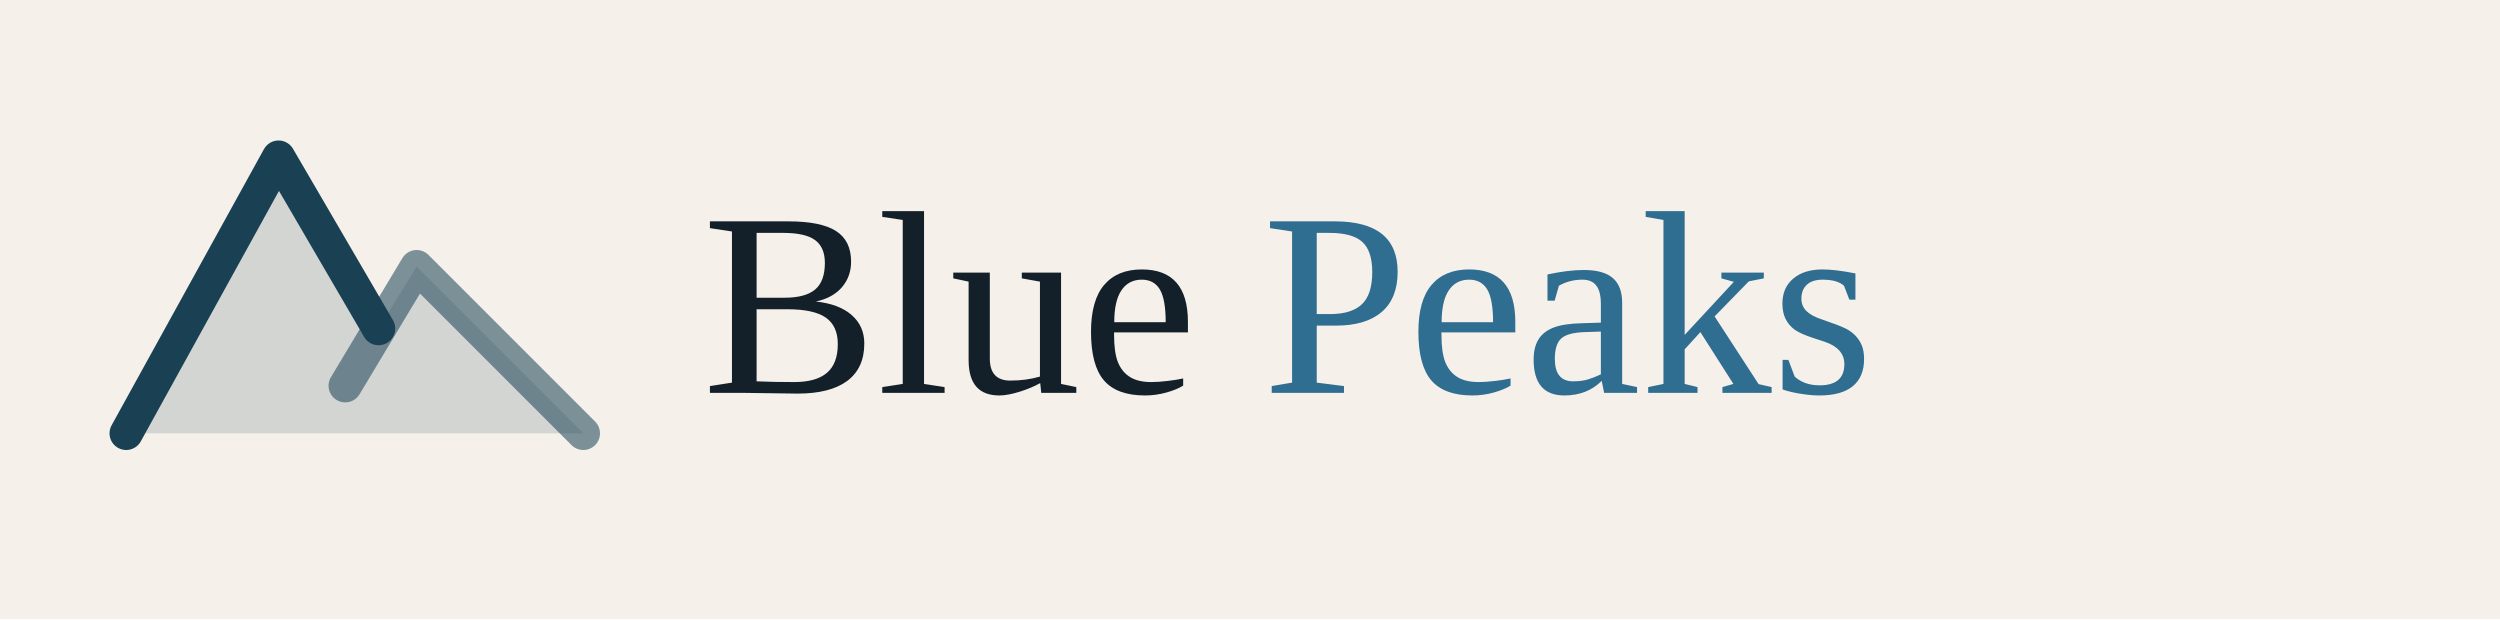
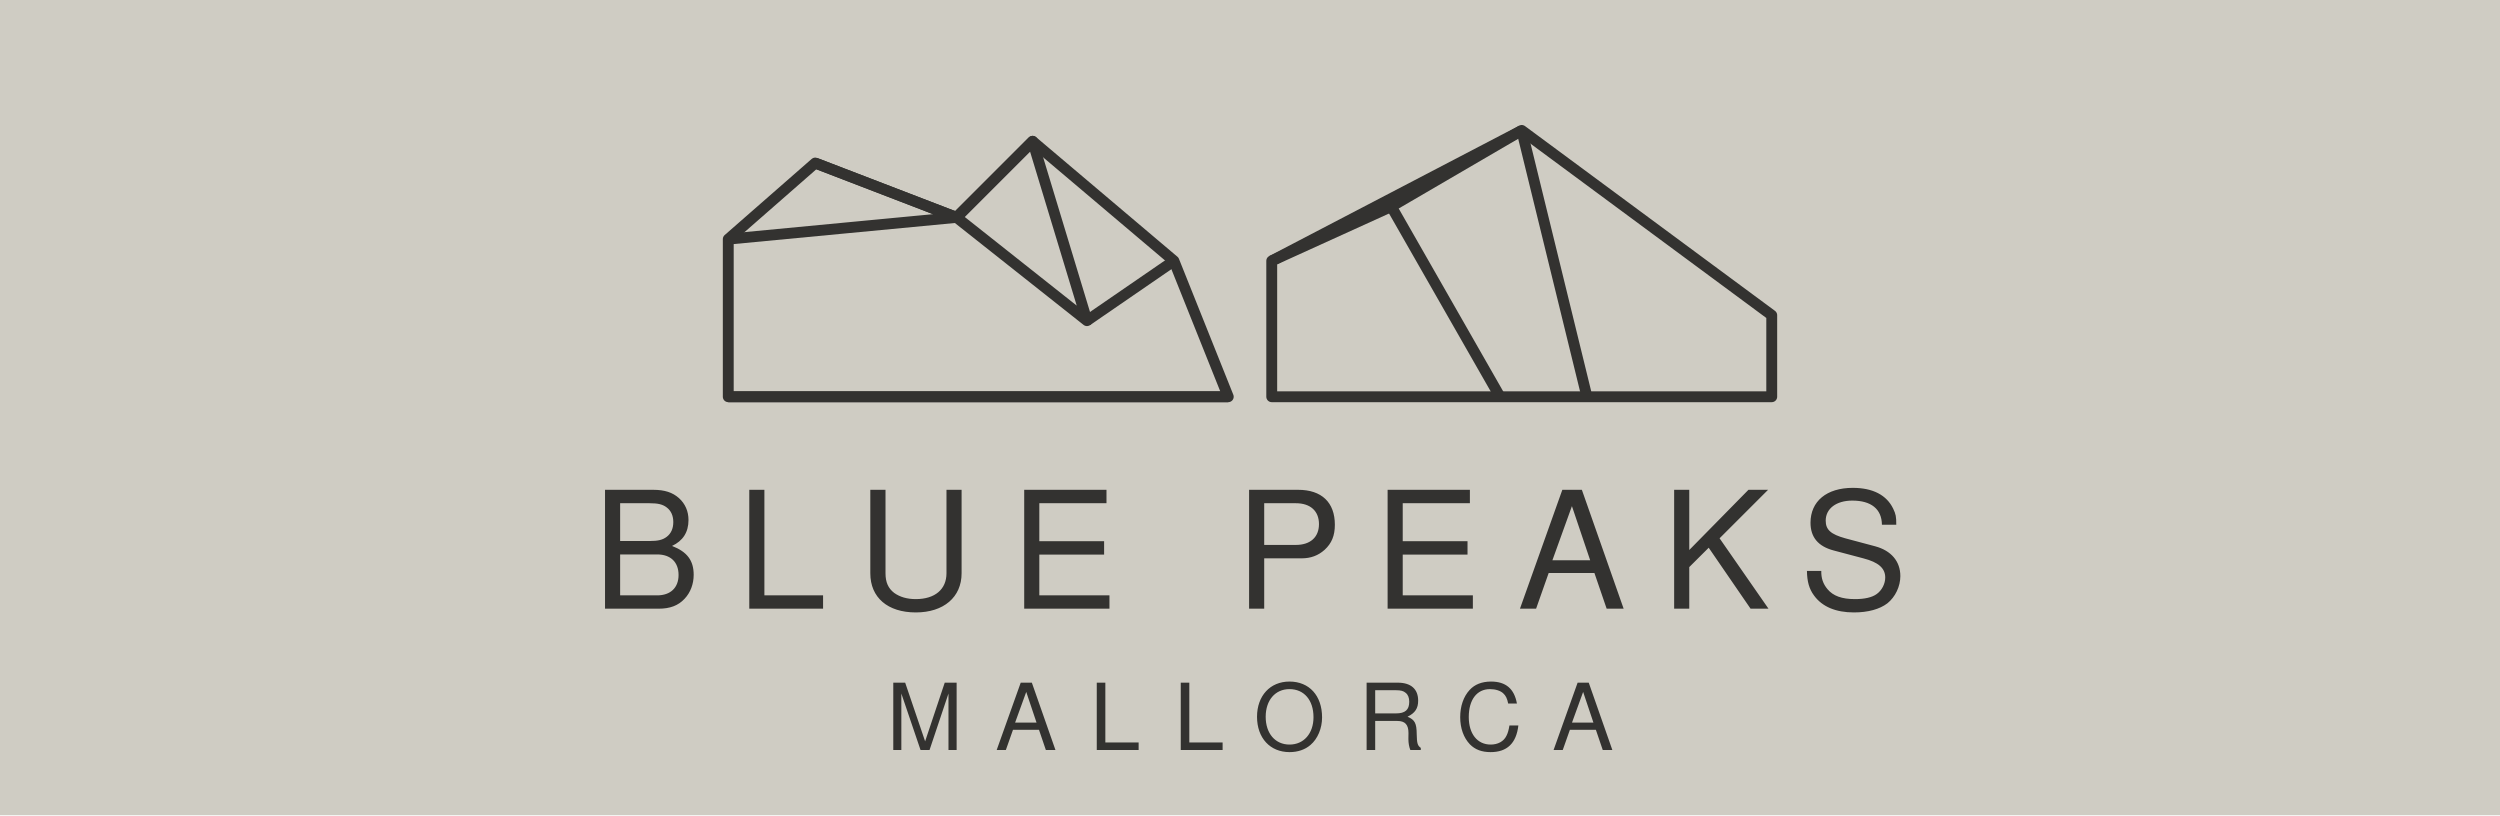
- <svg xmlns="http://www.w3.org/2000/svg" viewBox="0 0 420 104" width="420" height="104">
-   <rect width="420" height="104" fill="#f5f1ea" />
-   <g transform="translate(18 12) scale(0.8)">
-     <path d="M4 76 L36 18 L57 54 L65 41 L100 76 Z" fill="#1a4054" opacity="0.16" />
-     <path d="M4 76 L36 18 L57 54" fill="none" stroke="#1a4054" stroke-width="7" stroke-linecap="round" stroke-linejoin="round" />
-     <path d="M50 66 L65 41 L100 76" fill="none" stroke="#1a4054" stroke-width="7" stroke-linecap="round" stroke-linejoin="round" opacity="0.55" />
+ <svg xmlns="http://www.w3.org/2000/svg" viewBox="0 0 460 150" width="460" height="150">
+   <rect width="460" height="150" fill="#cfccc3" />
+   <g transform="translate(130 18) scale(1)">
+     <g fill="none" stroke="#333230" stroke-width="2" stroke-linejoin="round">
+       <path d="M4 55 L4 26 L20 12 L46 22 L60 8 L86 30 L96 55 Z" />
+       <path d="M4 26 L46 22 L20 12" />
+       <path d="M46 22 L60 8 L70 41 L46 22" />
+       <path d="M70 41 L86 30" />
+       <path d="M4 55 L96 55" />
+       <path d="M104 55 L104 30 L126 20 L150 6 L196 40 L196 55 Z" />
+       <path d="M104 30 L150 6" />
+       <path d="M126 20 L146 55" />
+       <path d="M150 6 L162 55" />
+     </g>
  </g>
-   <text x="118" y="66" font-family="Georgia, 'Times New Roman', serif" font-size="44" font-weight="500" fill="#13202a">Blue <tspan fill="#2f6d91">Peaks</tspan>
-   </text>
+   <text x="230" y="112" text-anchor="middle" font-family="Helvetica, Arial, sans-serif" font-size="30" letter-spacing="6.5" fill="#333230">BLUE PEAKS</text>
+   <text x="230" y="138" text-anchor="middle" font-family="Helvetica, Arial, sans-serif" font-size="17" letter-spacing="6" fill="#333230">MALLORCA</text>
</svg>
